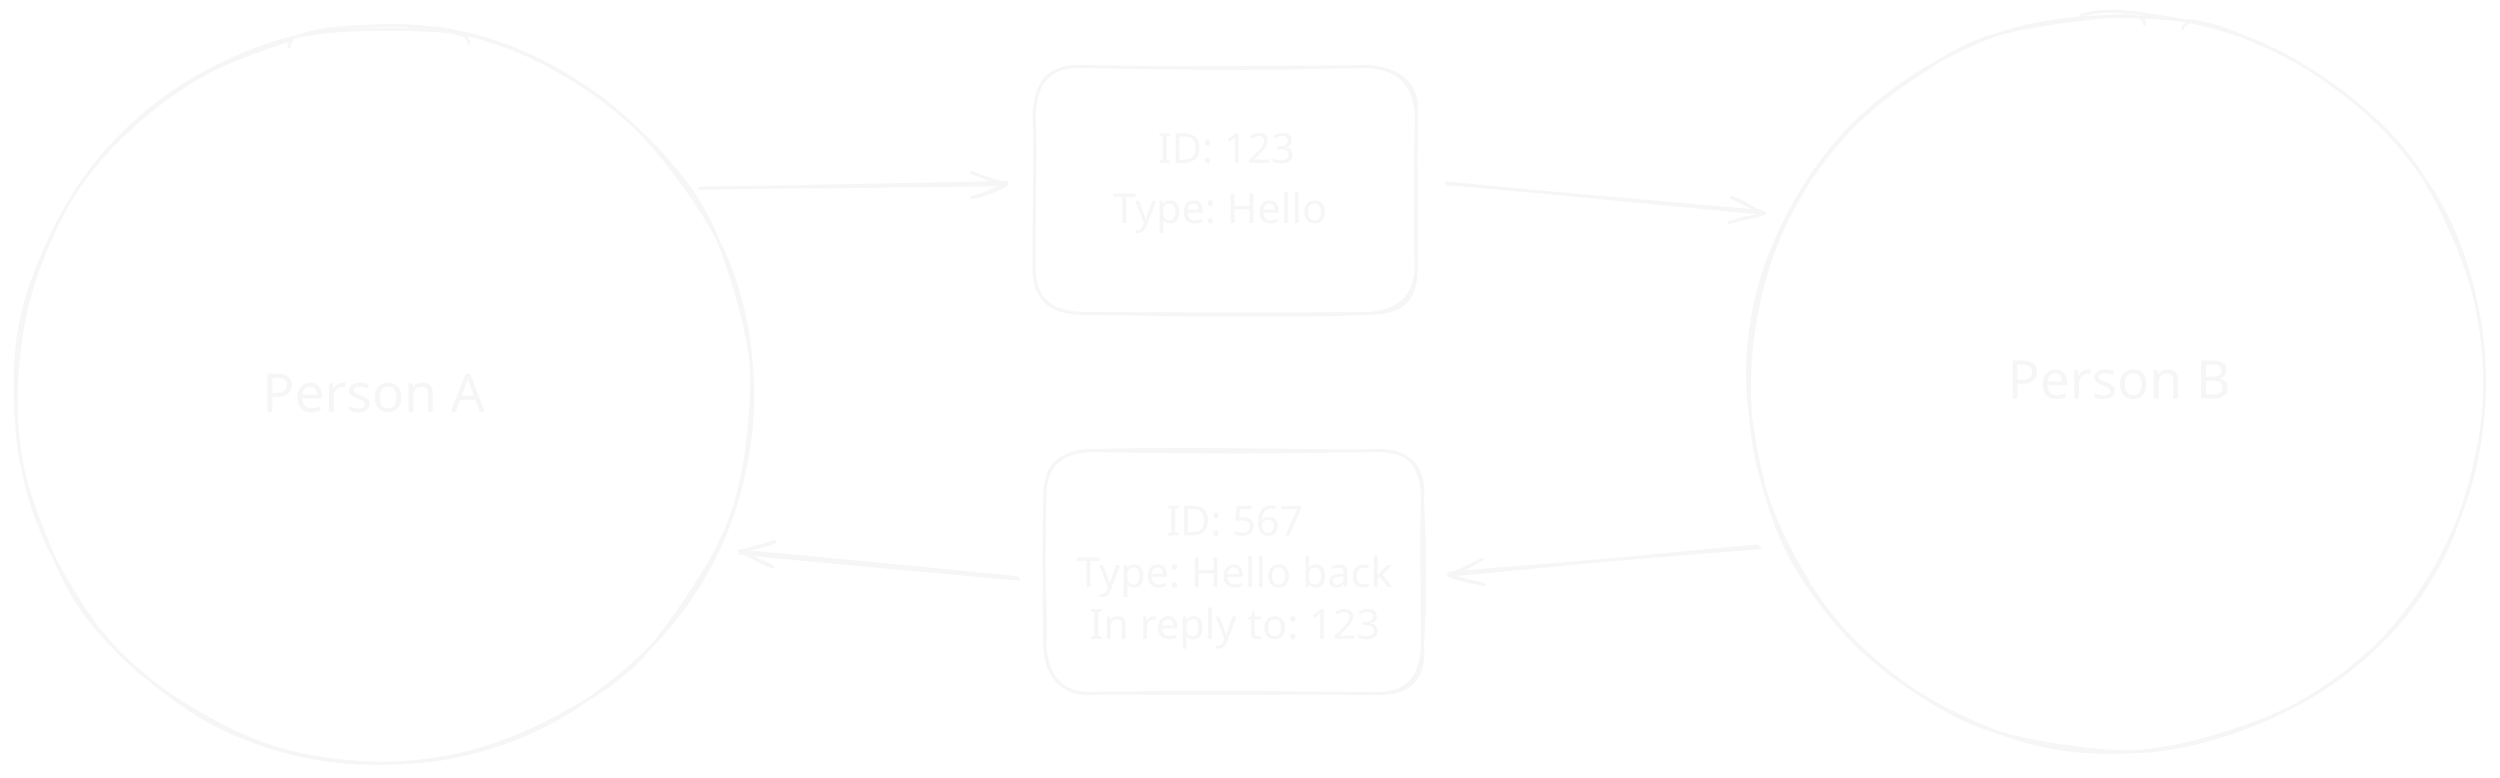
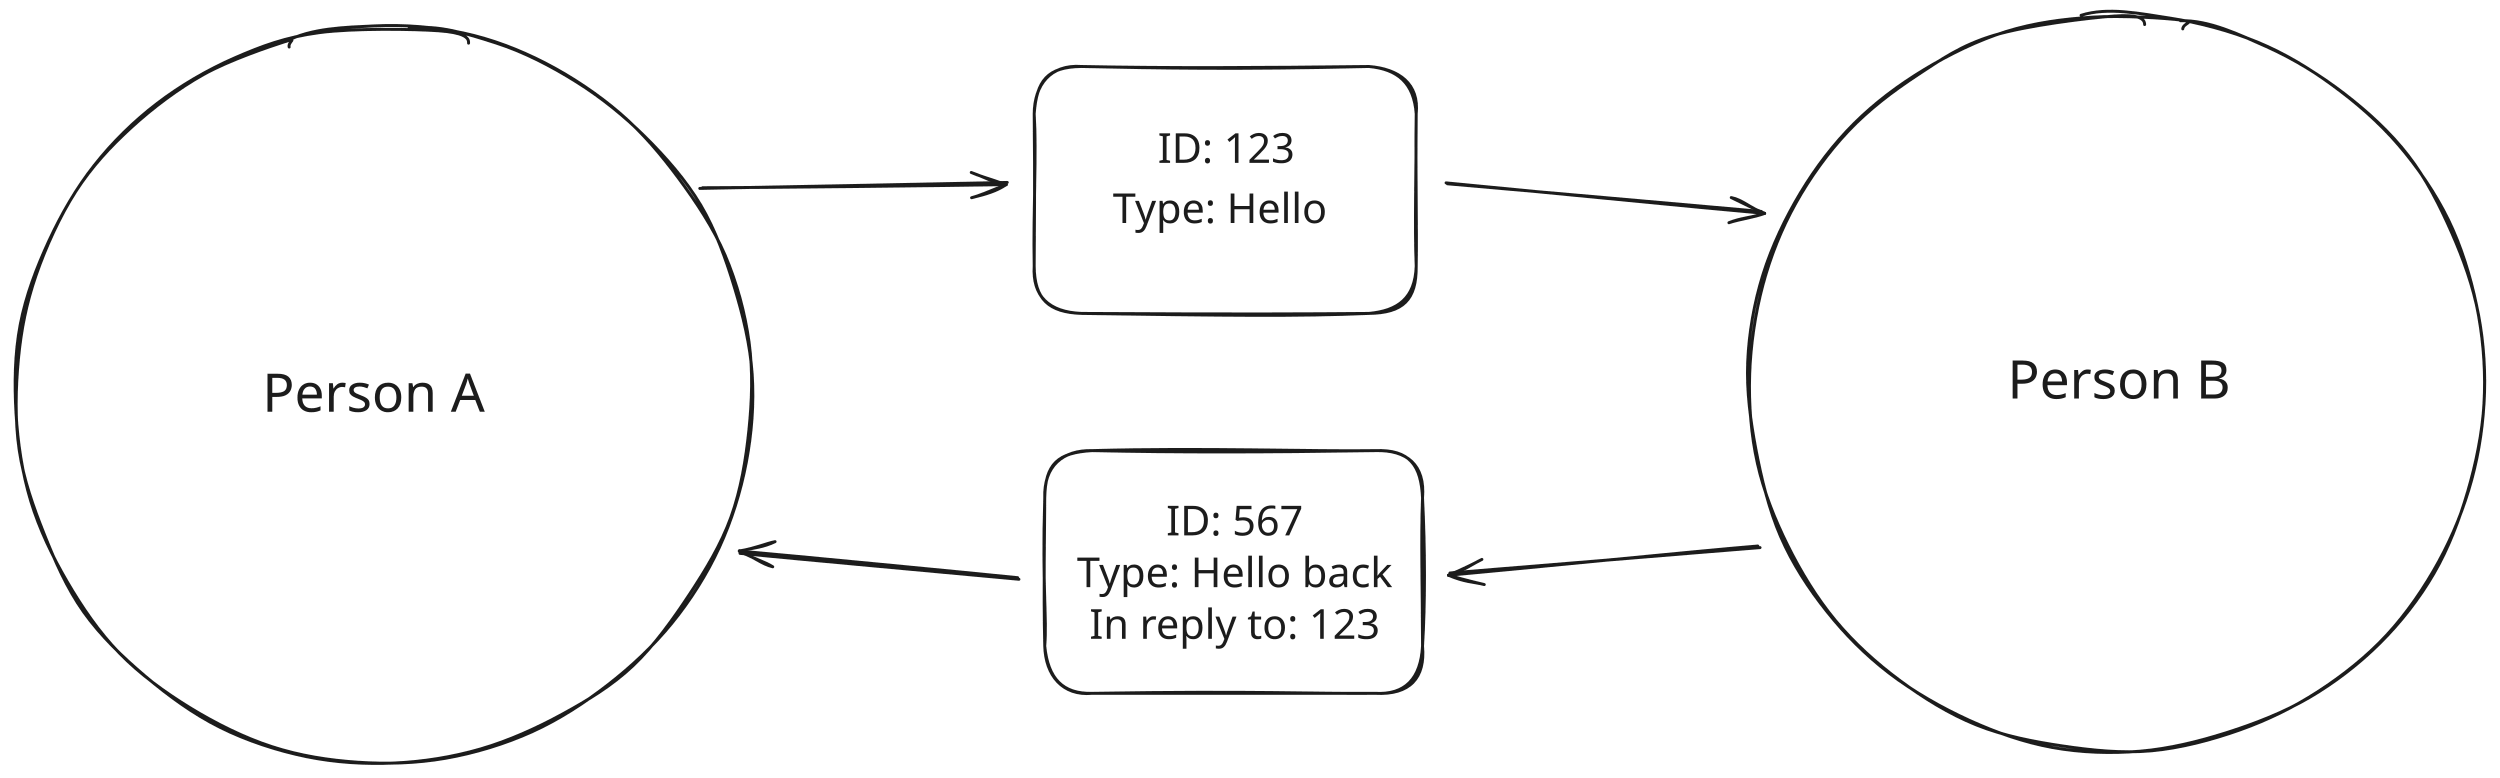
- <svg xmlns="http://www.w3.org/2000/svg" version="1.1" viewBox="0 0 1692.143 526.429" width="1692.143" height="526.429" filter="invert(93%) hue-rotate(180deg)">
+ <svg xmlns="http://www.w3.org/2000/svg" version="1.1" viewBox="0 0 1692.143 526.429" width="1692.143" height="526.429" filter="hue-rotate(180deg)">
  <defs>
+     <style>
+       @media (prefers-color-scheme: dark) {
+         svg {
+           filter: invert(93%);
+         }
+       }
+     </style>
    <style class="style-fonts">
      @font-face {
        font-family: "Virgil";
        src: url("https://excalidraw.com/Virgil.woff2");
      }
      @font-face {
        font-family: "Cascadia";
        src: url("https://excalidraw.com/Cascadia.woff2");
      }
      @font-face {
        font-family: "Assistant";
        src: url("https://excalidraw.com/Assistant-Regular.woff2");
      }
    </style>
  </defs>
  <g stroke-linecap="round" transform="translate(10 17.85714) rotate(0 249.2857 249.2857)">
    <path d="M266.87 1.38 C286.01 -1.58, 306.88 5.2, 325.8 11.26 C344.72 17.32, 363.59 27.18, 380.39 37.74 C397.19 48.31, 412.62 60.79, 426.61 74.66 C440.59 88.52, 454.21 103.96, 464.29 120.94 C474.36 137.92, 481.24 157.47, 487.05 176.54 C492.85 195.61, 497.77 215.58, 499.11 235.36 C500.46 255.14, 498.82 275.64, 495.11 295.22 C491.39 314.8, 485.19 334.74, 476.82 352.83 C468.46 370.93, 457.46 388.34, 444.91 403.8 C432.37 419.26, 417.37 433.31, 401.57 445.58 C385.76 457.85, 368.43 469.14, 350.1 477.44 C331.76 485.74, 311.19 491.96, 291.53 495.39 C271.88 498.83, 251.74 499.37, 232.16 498.06 C212.58 496.74, 192.98 493.68, 174.05 487.52 C155.11 481.37, 135.75 471.68, 118.55 461.13 C101.35 450.58, 84.69 438.44, 70.84 424.22 C56.99 410, 45.45 392.97, 35.45 375.82 C25.45 358.67, 16.58 340.27, 10.81 321.3 C5.05 302.34, 2.05 281.93, 0.86 262.02 C-0.32 242.12, -0.03 221.4, 3.69 201.89 C7.41 182.38, 14.83 162.94, 23.18 144.96 C31.53 126.98, 41.61 109.48, 53.81 94.01 C66.01 78.54, 80.53 64.24, 96.37 52.13 C112.2 40.03, 130.52 29.34, 148.81 21.35 C167.11 13.37, 183.16 7.3, 206.14 4.23 C229.11 1.17, 269.8 1.77, 286.64 2.96 C303.47 4.15, 307.52 7.33, 307.14 11.37 M183.45 10.21 C200.65 1.14, 223.48 0.62, 243.54 -0.33 C263.59 -1.28, 284.58 0.35, 303.8 4.52 C323.02 8.69, 341.17 15.63, 358.85 24.7 C376.52 33.78, 394.75 45.92, 409.83 58.95 C424.92 71.99, 437.53 86.93, 449.35 102.91 C461.17 118.89, 472.82 136.35, 480.77 154.82 C488.71 173.29, 494.33 193.99, 497.01 213.74 C499.7 233.5, 498.93 253.61, 496.89 273.35 C494.85 293.08, 491.45 313.65, 484.76 332.14 C478.08 350.63, 467.82 367.49, 456.76 384.27 C445.7 401.05, 432.75 419.28, 418.39 432.82 C404.03 446.36, 387.78 456.15, 370.62 465.52 C353.47 474.89, 334.41 483.51, 315.45 489.03 C296.49 494.54, 276.54 497.73, 256.86 498.6 C237.17 499.48, 217.01 498.3, 197.34 494.27 C177.68 490.24, 157.04 483.49, 138.88 474.42 C120.72 465.36, 103.74 452.88, 88.37 439.88 C73 426.88, 58.05 412.44, 46.64 396.41 C35.24 380.38, 27.22 361.97, 19.95 343.69 C12.67 325.4, 5.9 306.54, 2.99 286.71 C0.08 266.89, 0.6 244.42, 2.5 224.74 C4.39 205.07, 7.9 187.47, 14.36 168.65 C20.82 149.82, 30.5 128.5, 41.26 111.79 C52.02 95.09, 64.48 81.63, 78.92 68.42 C93.35 55.21, 110.56 42.22, 127.84 32.55 C145.13 22.88, 173 13.49, 182.64 10.4 C192.29 7.3, 184.73 10.44, 185.72 13.98" stroke="#1e1e1e" stroke-width="2" fill="none" />
  </g>
  <g stroke-linecap="round" transform="translate(1183.571 10) rotate(0 249.2857 249.2857)">
    <path d="M225.02 0.36 C243.18 -5.41, 264.95 -0.81, 284.85 2.21 C304.74 5.23, 326.01 10.91, 344.39 18.48 C362.77 26.06, 379.25 36.09, 395.13 47.66 C411.01 59.23, 426.59 72.69, 439.68 87.88 C452.77 103.08, 464.85 120.71, 473.69 138.84 C482.53 156.97, 488.65 177.15, 492.71 196.67 C496.77 216.19, 498.57 236.29, 498.03 255.96 C497.49 275.62, 494.62 295.63, 489.45 314.64 C484.29 333.66, 476.65 352.52, 467.04 370.06 C457.43 387.61, 445.42 405.22, 431.8 419.9 C418.18 434.58, 401.89 447.45, 385.33 458.15 C368.76 468.85, 351.2 477.42, 332.41 484.1 C313.61 490.77, 292.53 496.38, 272.57 498.19 C252.61 500, 232.36 497.85, 212.63 494.93 C192.91 492.02, 172.62 488.11, 154.23 480.71 C135.84 473.32, 118.24 462.36, 102.31 450.56 C86.38 438.75, 71.31 425.12, 58.67 409.88 C46.04 394.65, 35.29 376.88, 26.5 359.17 C17.71 341.45, 10.24 322.84, 5.94 303.59 C1.63 284.34, 0.07 263.79, 0.69 243.65 C1.32 223.51, 4.52 202.07, 9.7 182.76 C14.89 163.45, 22.17 145.13, 31.81 127.79 C41.44 110.45, 53.85 93.15, 67.51 78.71 C81.18 64.27, 97.4 51.93, 113.8 41.13 C130.2 30.34, 143.68 20.66, 165.93 13.95 C188.18 7.24, 230.27 2.08, 247.29 0.86 C264.31 -0.37, 268.04 2.73, 268.04 6.62 M292.25 4.02 C311.63 3.47, 331.99 13.34, 350.47 21.56 C368.94 29.77, 387.08 41.02, 403.08 53.31 C419.08 65.6, 434.34 79.59, 446.47 95.27 C458.59 110.95, 467.89 129.47, 475.81 147.41 C483.73 165.36, 490.33 183.67, 493.99 202.92 C497.65 222.18, 499 242.96, 497.78 262.95 C496.56 282.95, 492.29 303.69, 486.65 322.88 C481 342.07, 473.78 361.03, 463.9 378.11 C454.01 395.18, 441.43 411.29, 427.33 425.31 C413.23 439.34, 396.64 452.14, 379.31 462.25 C361.98 472.35, 342.38 479.91, 323.34 485.95 C304.29 491.98, 284.65 496.78, 265.04 498.45 C245.43 500.12, 224.99 499.45, 205.67 495.95 C186.34 492.44, 167.49 485.8, 149.07 477.42 C130.66 469.04, 111.2 457.92, 95.17 445.67 C79.15 433.41, 65.14 419.23, 52.92 403.87 C40.69 388.52, 29.8 371.86, 21.8 353.54 C13.79 335.22, 8.62 313.69, 4.89 293.94 C1.15 274.19, -1.43 254.72, -0.63 235.04 C0.18 215.35, 3.73 194.96, 9.7 175.83 C15.68 156.7, 24.94 137.3, 35.22 120.26 C45.5 103.22, 57.51 87.42, 71.39 73.59 C85.28 59.76, 101.41 47.64, 118.53 37.27 C135.66 26.9, 155.11 17.33, 174.13 11.39 C193.16 5.44, 212.87 2.89, 232.68 1.6 C252.49 0.31, 282.81 2.31, 293 3.64 C303.19 4.96, 294.26 5.3, 293.83 9.55" stroke="#1e1e1e" stroke-width="2" fill="none" />
  </g>
  <g transform="translate(174.3988 247.1429) rotate(0 78.45834 22.5)">
    <text x="78.458" y="31.536" font-family="Virgil, Segoe UI Emoji" font-size="36px" fill="#1e1e1e" text-anchor="middle" style="white-space: pre;" direction="ltr" dominant-baseline="alphabetic">Person A</text>
  </g>
  <g transform="translate(1354.552 238.2143) rotate(0 79.73333 22.5)">
    <text x="79.733" y="31.536" font-family="Virgil, Segoe UI Emoji" font-size="36px" fill="#1e1e1e" text-anchor="middle" style="white-space: pre;" direction="ltr" dominant-baseline="alphabetic">Person B</text>
  </g>
  <g stroke-linecap="round" transform="translate(700 45) rotate(0 129.2857 83.57143)">
    <path d="M32 0 C91.69 1.19, 152.51 0.84, 226.57 0 M32 0 C85.4 1.13, 137.41 2.13, 226.57 0 M226.57 0 C246.08 1.85, 257.01 11.14, 258.57 32 M226.57 0 C246.93 1.6, 260.74 11.73, 258.57 32 M258.57 32 C258.01 71.45, 259.1 109.09, 258.57 135.14 M258.57 32 C258.58 70.4, 257.45 108.57, 258.57 135.14 M258.57 135.14 C258.84 158.02, 249.68 166.83, 226.57 167.14 M258.57 135.14 C257.84 157.06, 245.96 165.36, 226.57 167.14 M226.57 167.14 C178.09 169.18, 131.33 168.57, 32 167.14 M226.57 167.14 C184.02 167.48, 141.84 167.75, 32 167.14 M32 167.14 C9.95 166.38, 0.18 157.71, 0 135.14 M32 167.14 C9.62 166.26, -1.23 155.24, 0 135.14 M0 135.14 C-0.72 96.13, 1.7 58.37, 0 32 M0 135.14 C0.14 108.5, 0.51 81.71, 0 32 M0 32 C1.69 9.68, 8.78 0.25, 32 0 M0 32 C0.17 12.38, 10.93 -1.51, 32 0" stroke="#1e1e1e" stroke-width="2" fill="none" />
  </g>
  <g transform="translate(777.7667 85.71429) rotate(0 52.23333 17.5)">
    <text x="52.233" y="24.528" font-family="Virgil, Segoe UI Emoji" font-size="28px" fill="#1e1e1e" text-anchor="middle" style="white-space: pre;" direction="ltr" dominant-baseline="alphabetic">ID: 123</text>
  </g>
  <g transform="translate(752.4393 126.4286) rotate(0 73.275 17.5)">
    <text x="73.275" y="24.528" font-family="Virgil, Segoe UI Emoji" font-size="28px" fill="#1e1e1e" text-anchor="middle" style="white-space: pre;" direction="ltr" dominant-baseline="alphabetic">Type: Hello</text>
  </g>
  <g stroke-linecap="round">
    <g transform="translate(474.2857 126.4286) rotate(0 103.5714 -1.428571)">
      <path d="M-0.63 1.11 C33.82 0.43, 172.67 -2.12, 207.48 -2.95 M1.25 0.64 C35.49 0.68, 172.24 -0.84, 206.71 -1.46" stroke="#1e1e1e" stroke-width="2" fill="none" />
    </g>
    <g transform="translate(474.2857 126.4286) rotate(0 103.5714 -1.428571)">
      <path d="M183.34 7.41 C193.71 4.83, 200.33 2.87, 206.71 -1.46 M183.34 7.41 C188.54 6.06, 193.99 3.69, 206.71 -1.46" stroke="#1e1e1e" stroke-width="2" fill="none" />
    </g>
    <g transform="translate(474.2857 126.4286) rotate(0 103.5714 -1.428571)">
      <path d="M183.1 -9.69 C193.72 -5.97, 200.42 -1.63, 206.71 -1.46 M183.1 -9.69 C188.38 -7.34, 193.88 -6, 206.71 -1.46" stroke="#1e1e1e" stroke-width="2" fill="none" />
    </g>
  </g>
  <mask />
  <g stroke-linecap="round">
    <g transform="translate(978.5714 123.5714) rotate(0 107.1429 10)">
      <path d="M1.09 0.82 C36.7 4.04, 177.9 16.26, 213.52 19.54 M0.21 0.21 C36.2 3.56, 180.14 17.8, 215.83 20.84" stroke="#1e1e1e" stroke-width="2" fill="none" />
    </g>
    <g transform="translate(978.5714 123.5714) rotate(0 107.1429 10)">
      <path d="M191.65 27.18 C200.09 23.83, 205.03 24.19, 215.83 20.84 M191.65 27.18 C199.4 24.66, 209.04 23.51, 215.83 20.84" stroke="#1e1e1e" stroke-width="2" fill="none" />
    </g>
    <g transform="translate(978.5714 123.5714) rotate(0 107.1429 10)">
      <path d="M193.23 10.15 C201.25 11.8, 205.73 17.14, 215.83 20.84 M193.23 10.15 C200.31 13.51, 209.4 18.23, 215.83 20.84" stroke="#1e1e1e" stroke-width="2" fill="none" />
    </g>
  </g>
  <mask />
  <g stroke-linecap="round" transform="translate(707.1429 305) rotate(0 127.8571 82.14286)">
    <path d="M32 0 C106.38 -2.07, 182.63 0.69, 223.71 0 M32 0 C90.49 1.26, 148.32 1.16, 223.71 0 M223.71 0 C245.15 -0.61, 257.6 9.64, 255.71 32 M223.71 0 C247.29 -0.92, 254.71 10.26, 255.71 32 M255.71 32 C257.45 67.1, 257.5 103.27, 255.71 132.29 M255.71 32 C254.6 60.5, 255.63 91.33, 255.71 132.29 M255.71 132.29 C254.51 154.48, 243.85 165.39, 223.71 164.29 M255.71 132.29 C257.68 153.85, 247.21 165.51, 223.71 164.29 M223.71 164.29 C181.31 164.69, 143.82 162.5, 32 164.29 M223.71 164.29 C158.66 164.32, 94.44 164.21, 32 164.29 M32 164.29 C12.09 166.13, 0.52 152.21, 0 132.29 M32 164.29 C12.29 164.79, 2.18 154.42, 0 132.29 M0 132.29 C1.57 112.74, -1.82 92.06, 0 32 M0 132.29 C-0.91 93.18, -0.02 52.8, 0 32 M0 32 C-0.74 10.31, 12.34 -0.48, 32 0 M0 32 C0.39 8.88, 8.86 1.39, 32 0" stroke="#1e1e1e" stroke-width="2" fill="none" />
  </g>
  <g transform="translate(725.1476 337.8571) rotate(0 110.5667 52.5)">
    <text x="110.567" y="24.528" font-family="Virgil, Segoe UI Emoji" font-size="28px" fill="#1e1e1e" text-anchor="middle" style="white-space: pre;" direction="ltr" dominant-baseline="alphabetic">ID: 567</text>
    <text x="110.567" y="59.528" font-family="Virgil, Segoe UI Emoji" font-size="28px" fill="#1e1e1e" text-anchor="middle" style="white-space: pre;" direction="ltr" dominant-baseline="alphabetic">Type: Hello back</text>
    <text x="110.567" y="94.528" font-family="Virgil, Segoe UI Emoji" font-size="28px" fill="#1e1e1e" text-anchor="middle" style="white-space: pre;" direction="ltr" dominant-baseline="alphabetic">In reply to: 123</text>
  </g>
  <g stroke-linecap="round">
    <g transform="translate(1191.429 370.7143) rotate(0 -105 8.571429)">
      <path d="M-0.13 -0.06 C-35.08 2.64, -175.24 14.4, -210.02 17.12 M-1.66 -1.14 C-36.74 1.68, -176.43 15.6, -210.98 18.65" stroke="#1e1e1e" stroke-width="2" fill="none" />
    </g>
    <g transform="translate(1191.429 370.7143) rotate(0 -105 8.571429)">
      <path d="M-188.4 7.93 C-194.59 10.8, -200.7 15.71, -210.98 18.65 M-188.4 7.93 C-193.32 10.51, -198.5 13.25, -210.98 18.65" stroke="#1e1e1e" stroke-width="2" fill="none" />
    </g>
    <g transform="translate(1191.429 370.7143) rotate(0 -105 8.571429)">
      <path d="M-186.79 24.95 C-193.56 23.16, -200.11 23.42, -210.98 18.65 M-186.79 24.95 C-192.18 23.63, -197.73 22.47, -210.98 18.65" stroke="#1e1e1e" stroke-width="2" fill="none" />
    </g>
  </g>
  <mask />
  <g stroke-linecap="round">
    <g transform="translate(688.5714 392.1429) rotate(0 -94.28571 -9.285714)">
      <path d="M1.1 -0.06 C-30.23 -2.97, -156.04 -14.42, -187.67 -17.58 M0.22 -1.13 C-31.21 -4.36, -156.52 -16.38, -188.14 -19.18" stroke="#1e1e1e" stroke-width="2" fill="none" />
    </g>
    <g transform="translate(688.5714 392.1429) rotate(0 -94.28571 -9.285714)">
      <path d="M-163.96 -25.52 C-171.9 -21.73, -178 -21.36, -188.14 -19.18 M-163.96 -25.52 C-169.72 -24.45, -176.23 -21.29, -188.14 -19.18" stroke="#1e1e1e" stroke-width="2" fill="none" />
    </g>
    <g transform="translate(688.5714 392.1429) rotate(0 -94.28571 -9.285714)">
      <path d="M-165.54 -8.5 C-172.95 -10.25, -178.54 -15.39, -188.14 -19.18 M-165.54 -8.5 C-170.78 -11.91, -176.88 -13.24, -188.14 -19.18" stroke="#1e1e1e" stroke-width="2" fill="none" />
    </g>
  </g>
  <mask />
</svg>
